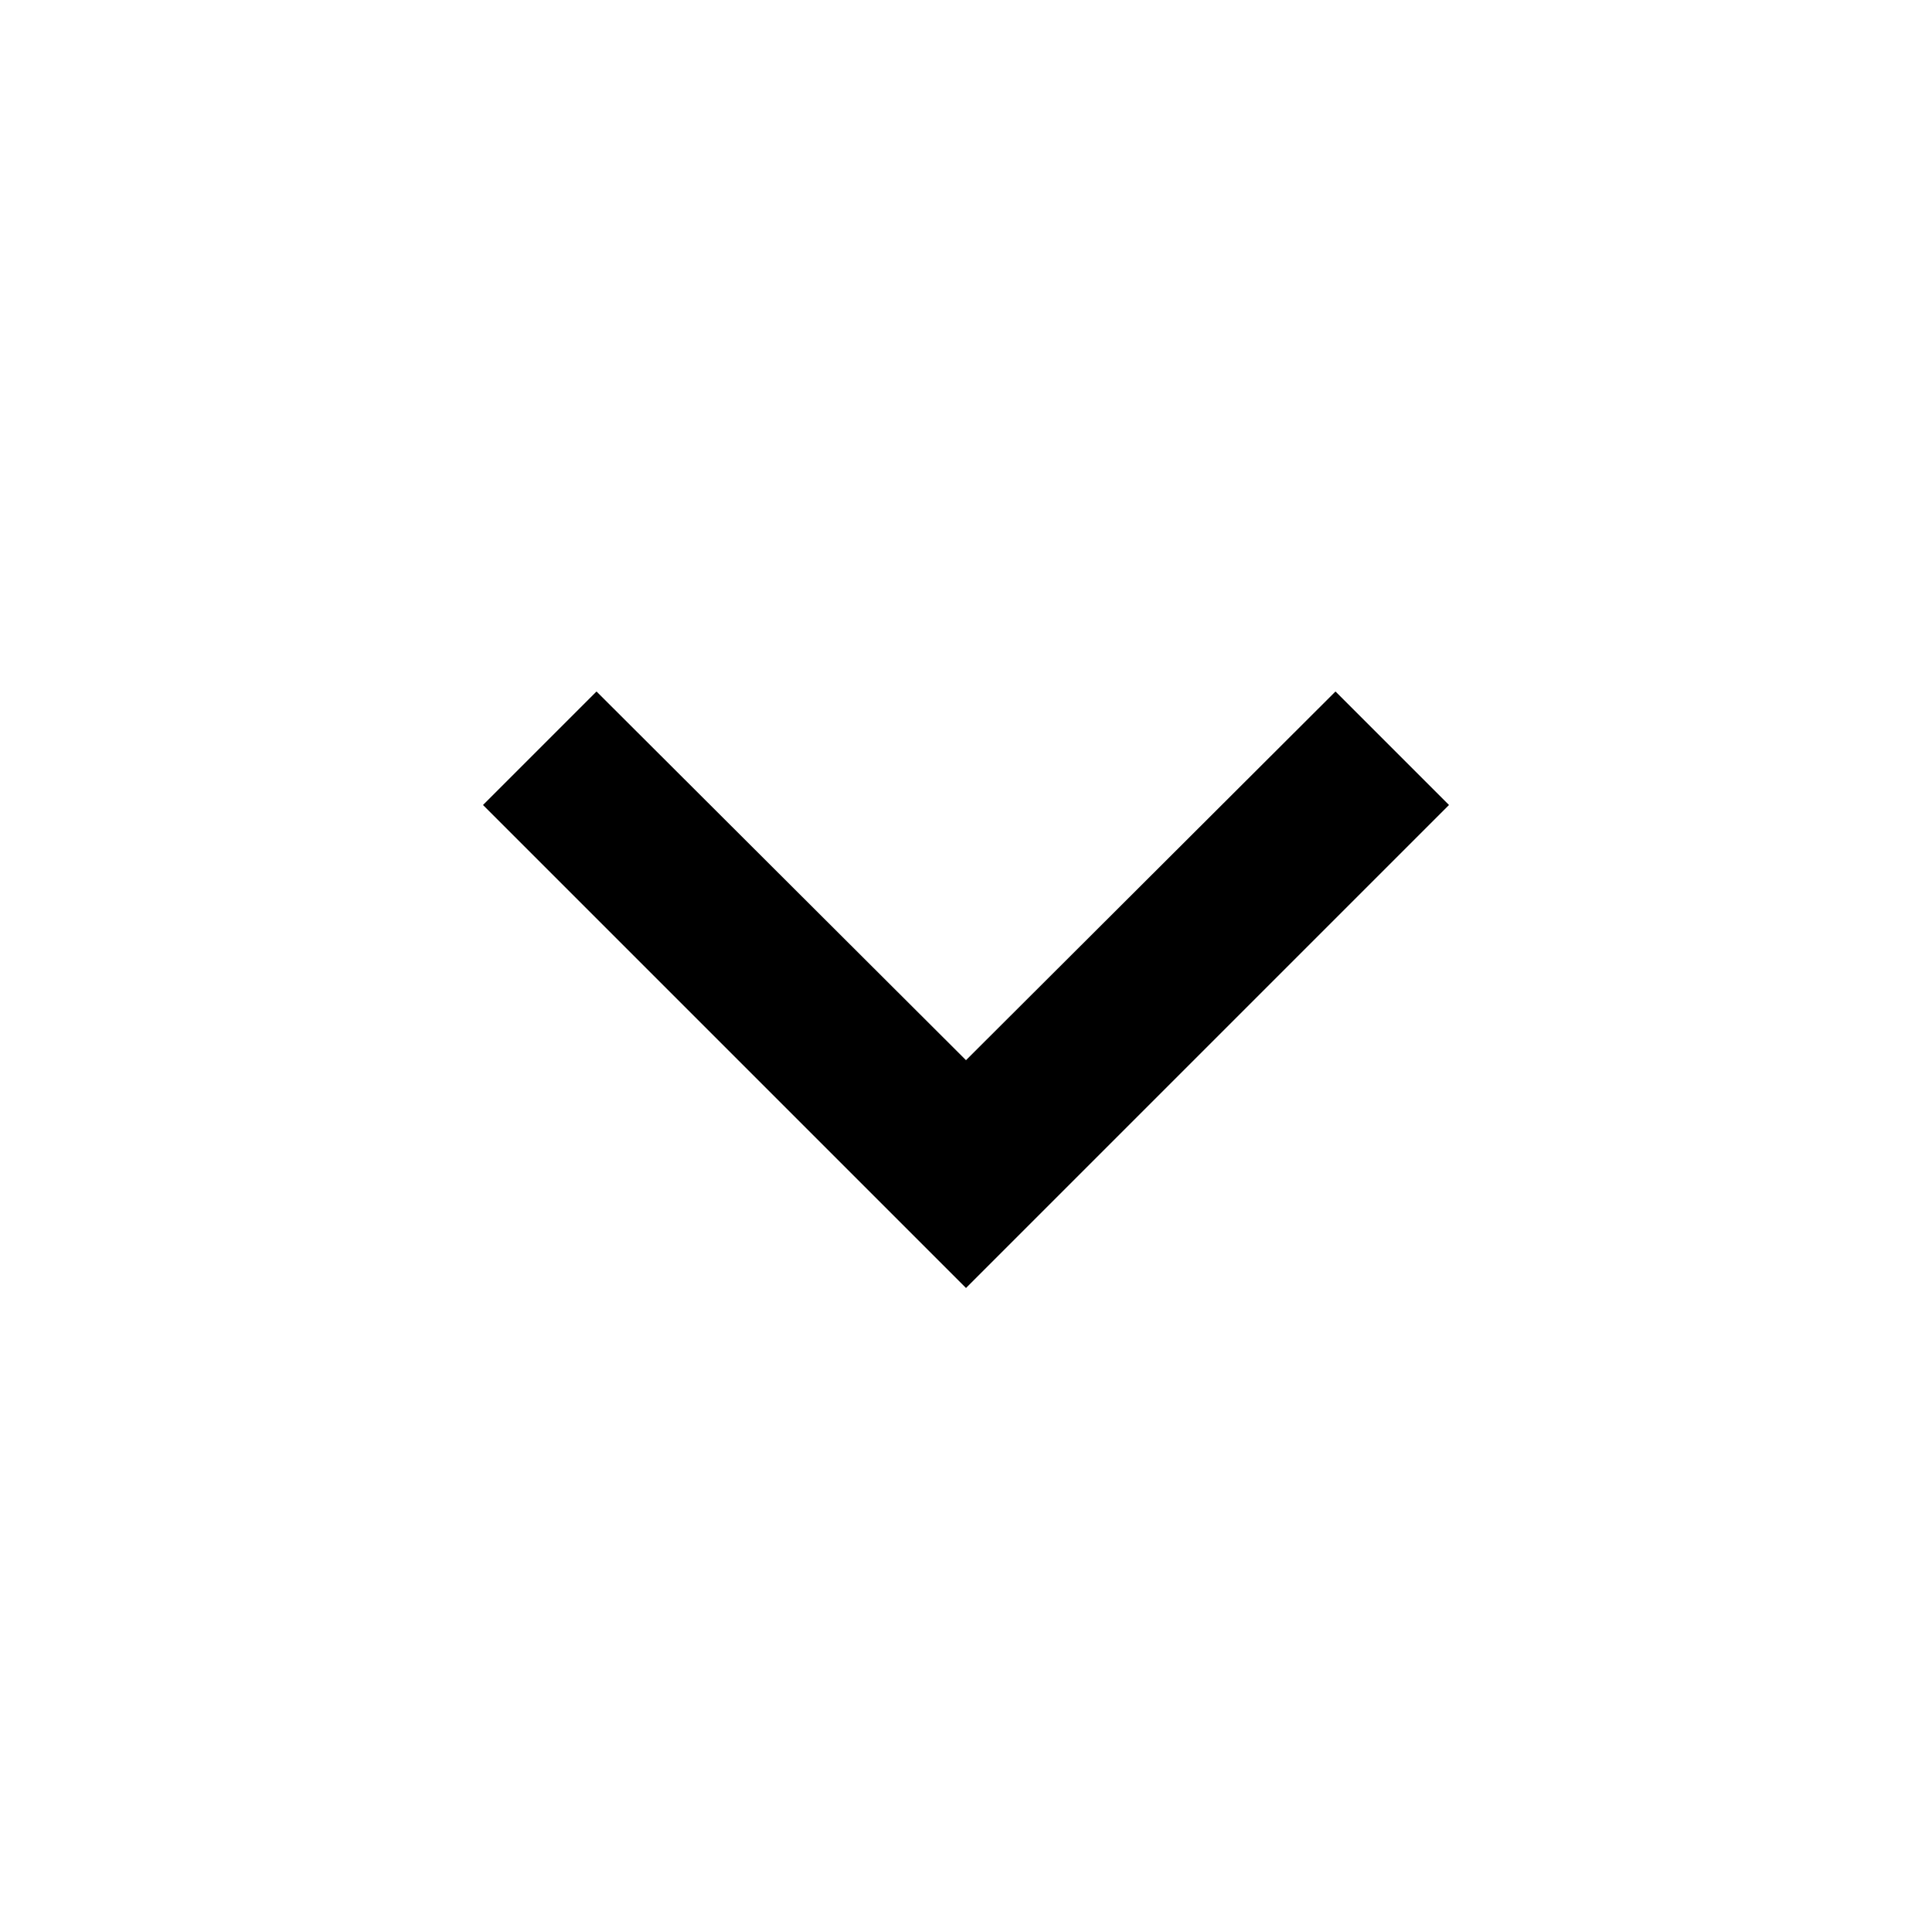
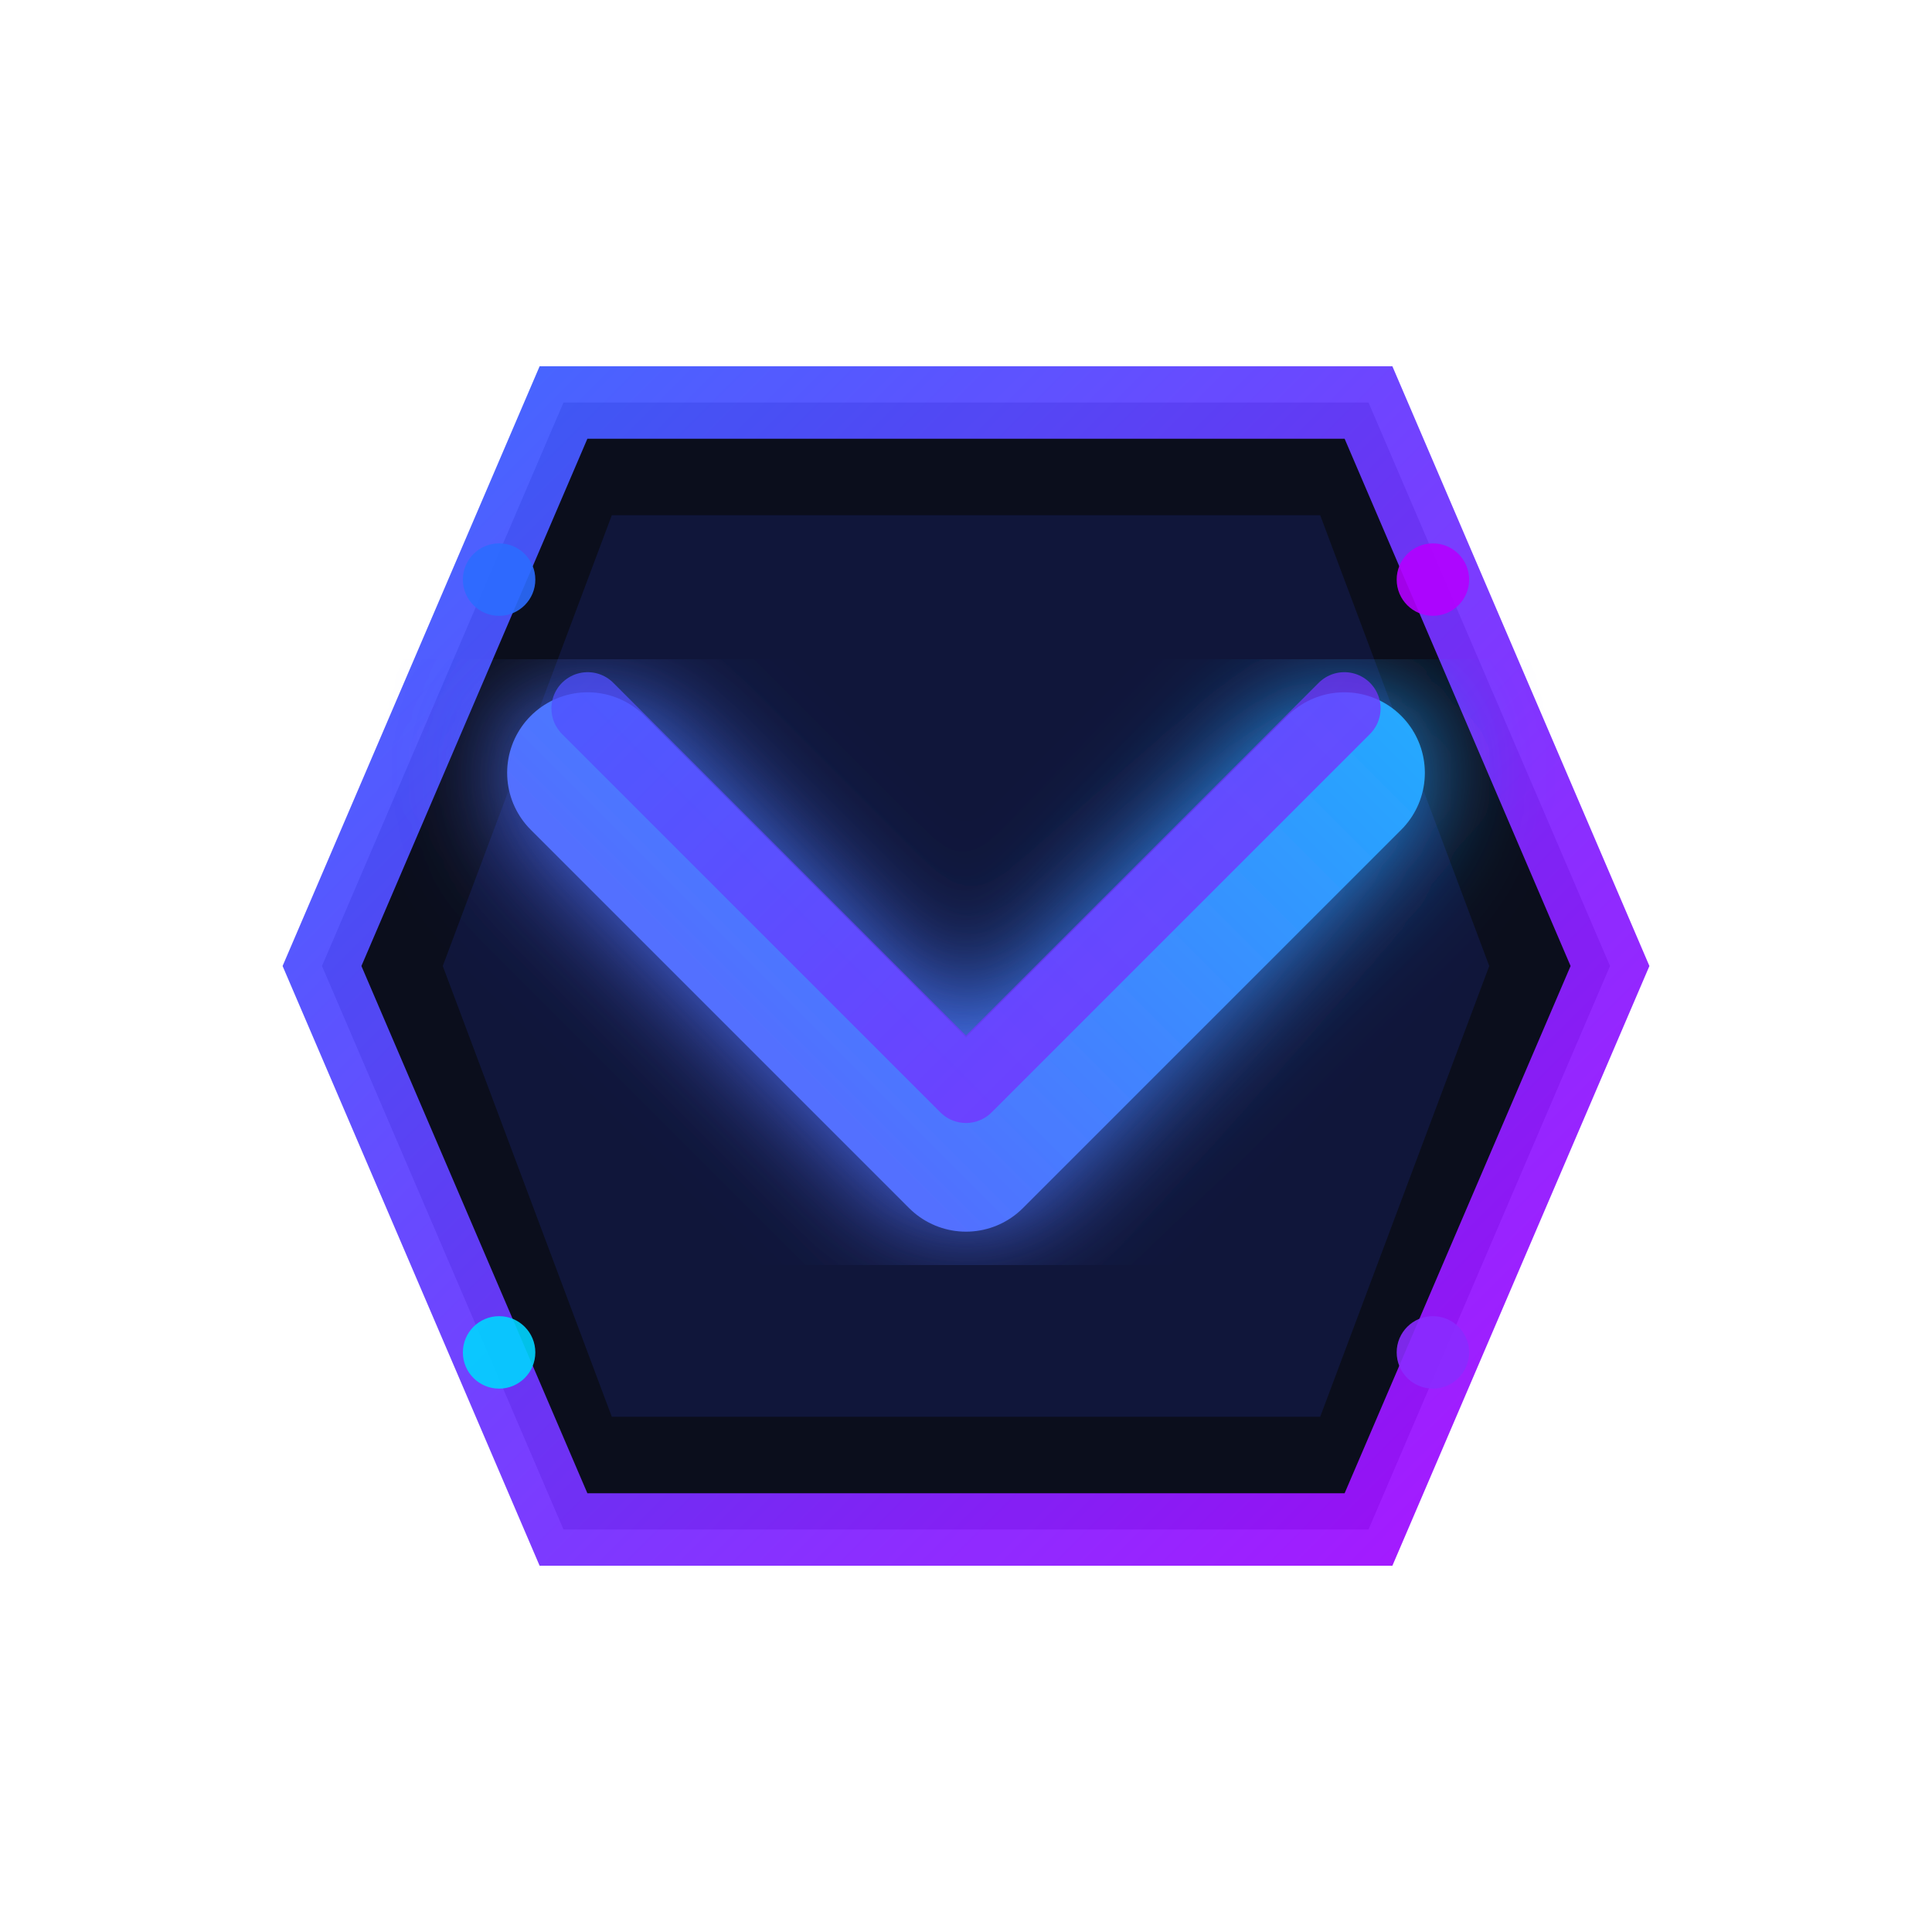
<svg xmlns="http://www.w3.org/2000/svg" width="24" height="24" viewBox="0 0 24 24">
-   <path fill="none" d="M24 24H0V0h24v24z" />
-   <path d="M16.59 8.59L12 13.17 7.41 8.59 6 10l6 6 6-6-1.41-1.41z" />
+   <defs>
+     <linearGradient id="pb" x1="3" y1="3" x2="21" y2="21" gradientUnits="userSpaceOnUse">
+       <stop offset="0" stop-color="#2B6CFF" />
+       <stop offset="1" stop-color="#B200FF" />
+     </linearGradient>
+     <linearGradient id="pb2" x1="21" y1="3" x2="3" y2="21" gradientUnits="userSpaceOnUse">
+       <stop offset="0" stop-color="#00D5FF" />
+       <stop offset="1" stop-color="#8A2BFF" />
+     </linearGradient>
+     <filter id="softGlow" x="-30%" y="-30%" width="160%" height="160%">
+       <feGaussianBlur stdDeviation="0.7" result="b" />
+       <feMerge>
+         <feMergeNode in="b" />
+         <feMergeNode in="SourceGraphic" />
+       </feMerge>
+     </filter>
+   </defs>
+   <path d="M7 5h10l3 7-3 7H7l-3-7z" fill="#0B0E1C" />
+   <path d="M7.6 6.4h8.8l2.1 5.6-2.1 5.6H7.6L5.5 12z" fill="#10163A" />
+   <path d="M7 5h10l3 7-3 7H7l-3-7z" fill="none" stroke="url(#pb)" stroke-width="0.9" opacity="0.95" />
+   <circle cx="6.2" cy="7.2" r="0.45" fill="#2B6CFF" opacity="0.9" />
+   <circle cx="17.8" cy="7.2" r="0.45" fill="#B200FF" opacity="0.9" />
+   <circle cx="6.2" cy="16.8" r="0.45" fill="#00D5FF" opacity="0.9" />
+   <circle cx="17.8" cy="16.8" r="0.45" fill="#8A2BFF" opacity="0.9" />
+   <path d="M7.3 9.6L12 14.3l4.7-4.7" fill="none" stroke="url(#pb2)" stroke-width="2.0" stroke-linecap="round" stroke-linejoin="round" filter="url(#softGlow)" />
+   <path d="M7.3 8.8L12 13.5l4.7-4.7" fill="none" stroke="url(#pb)" stroke-width="0.9" stroke-linecap="round" stroke-linejoin="round" opacity="0.75" />
</svg>
